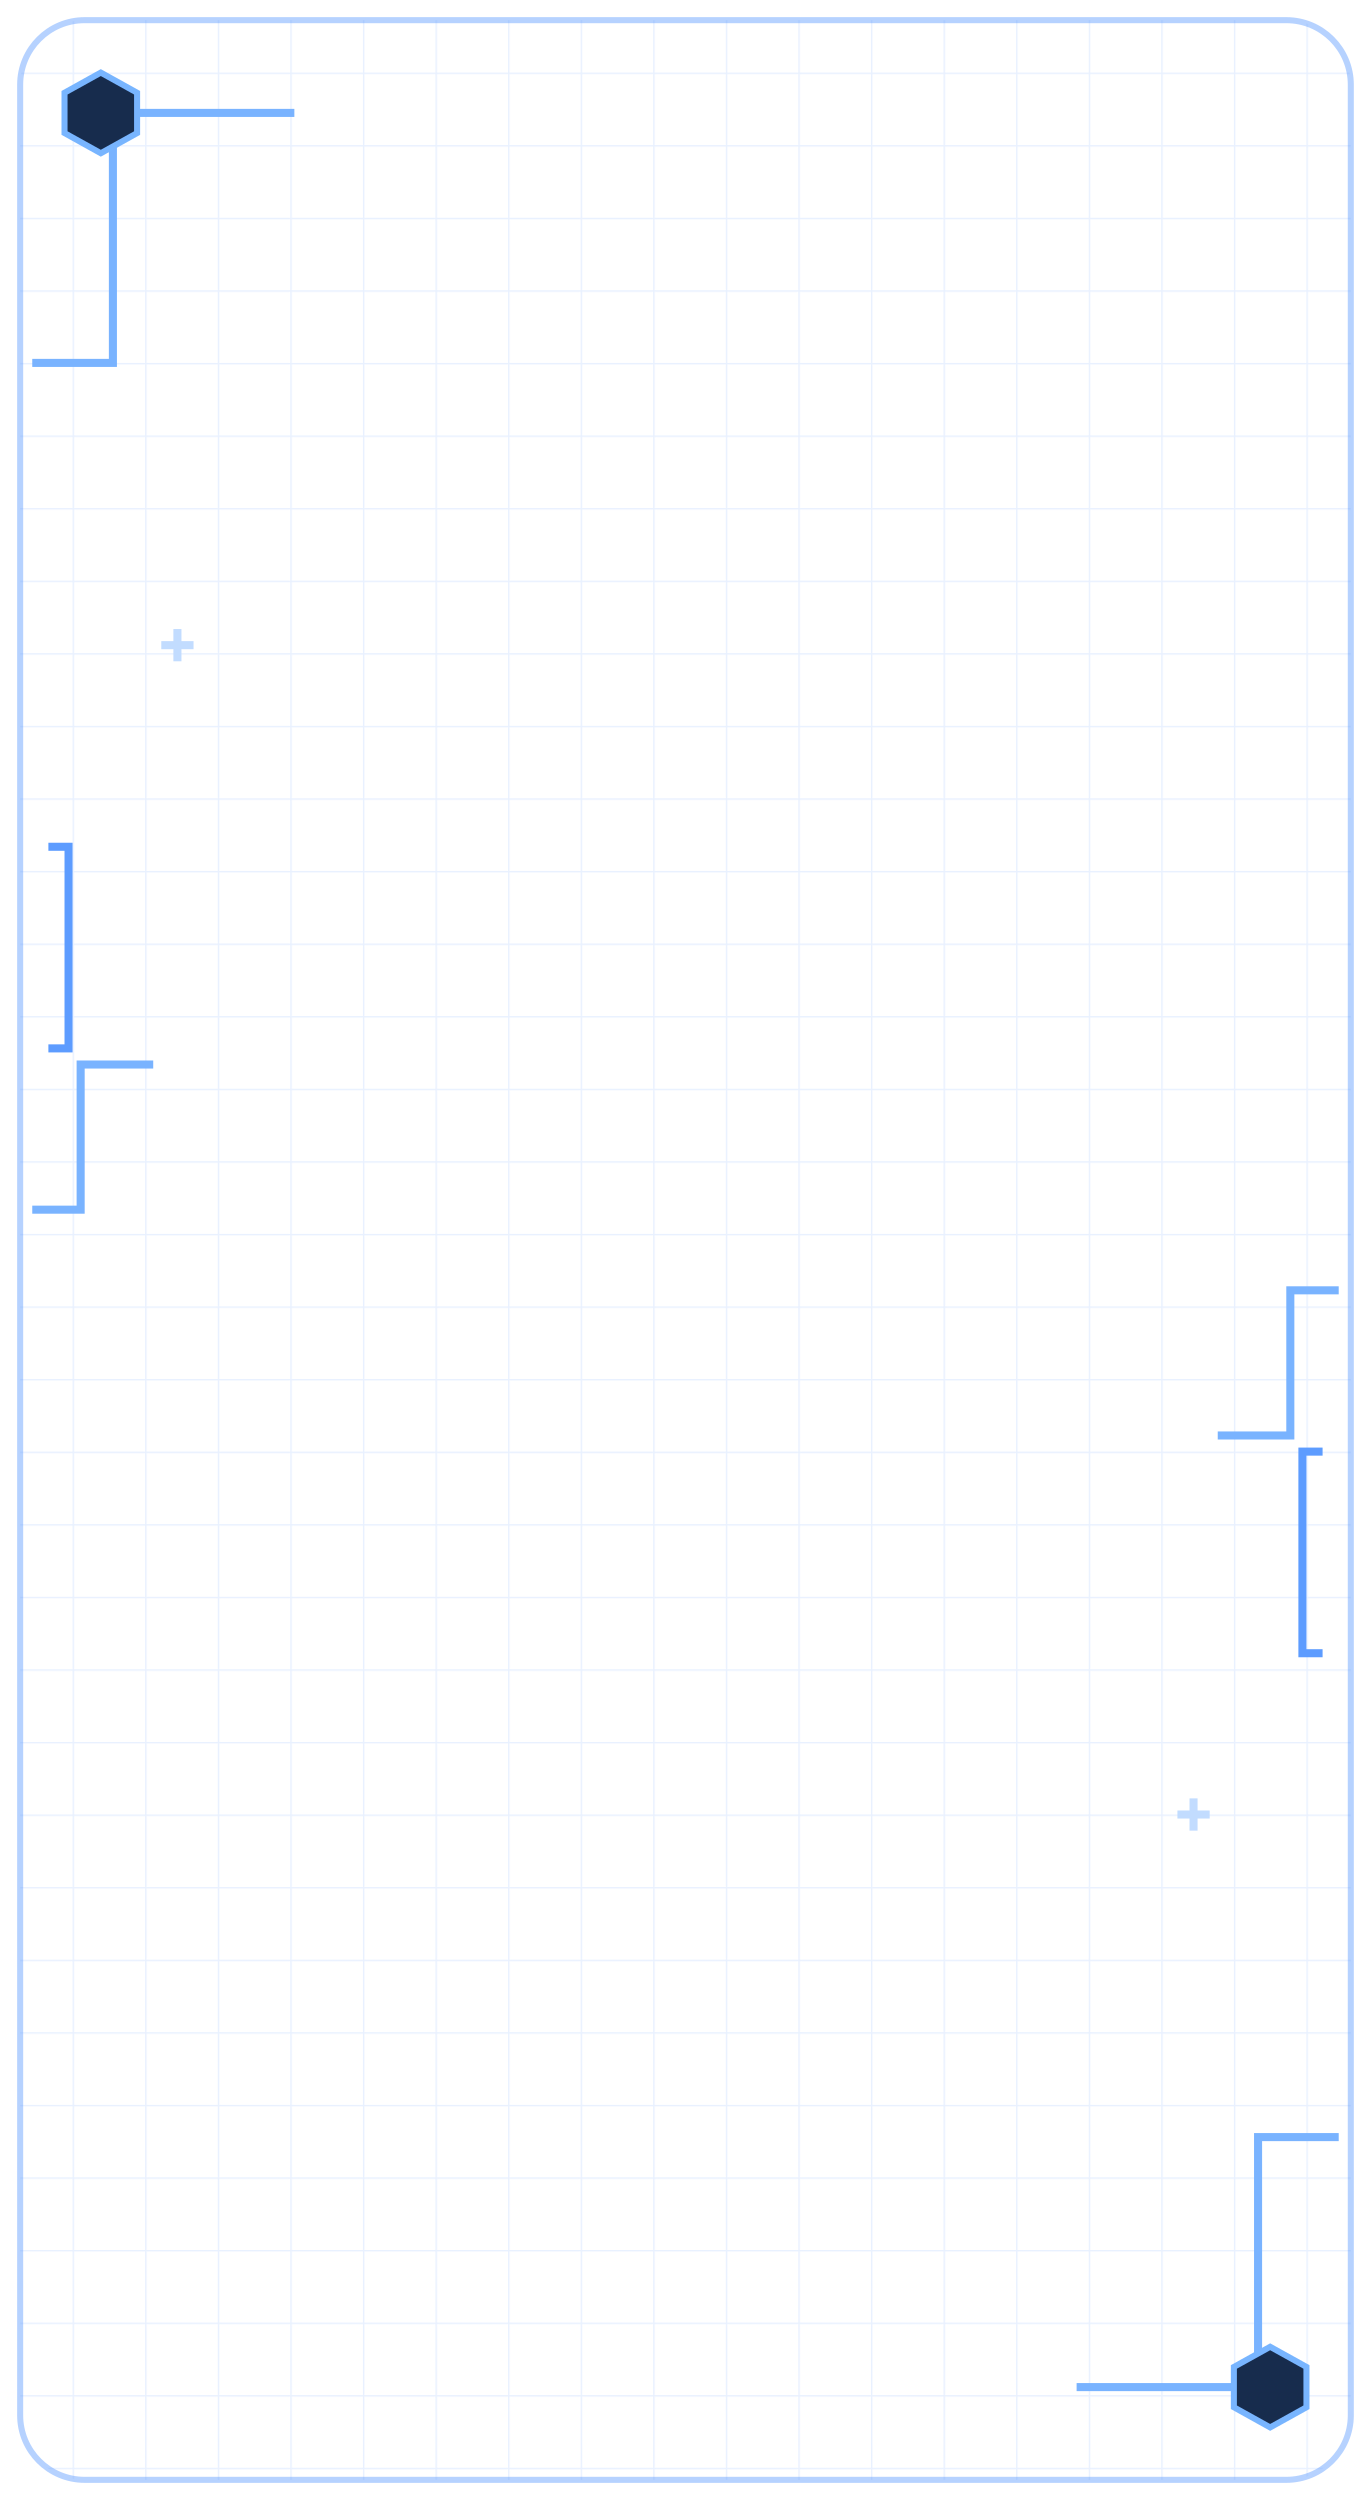
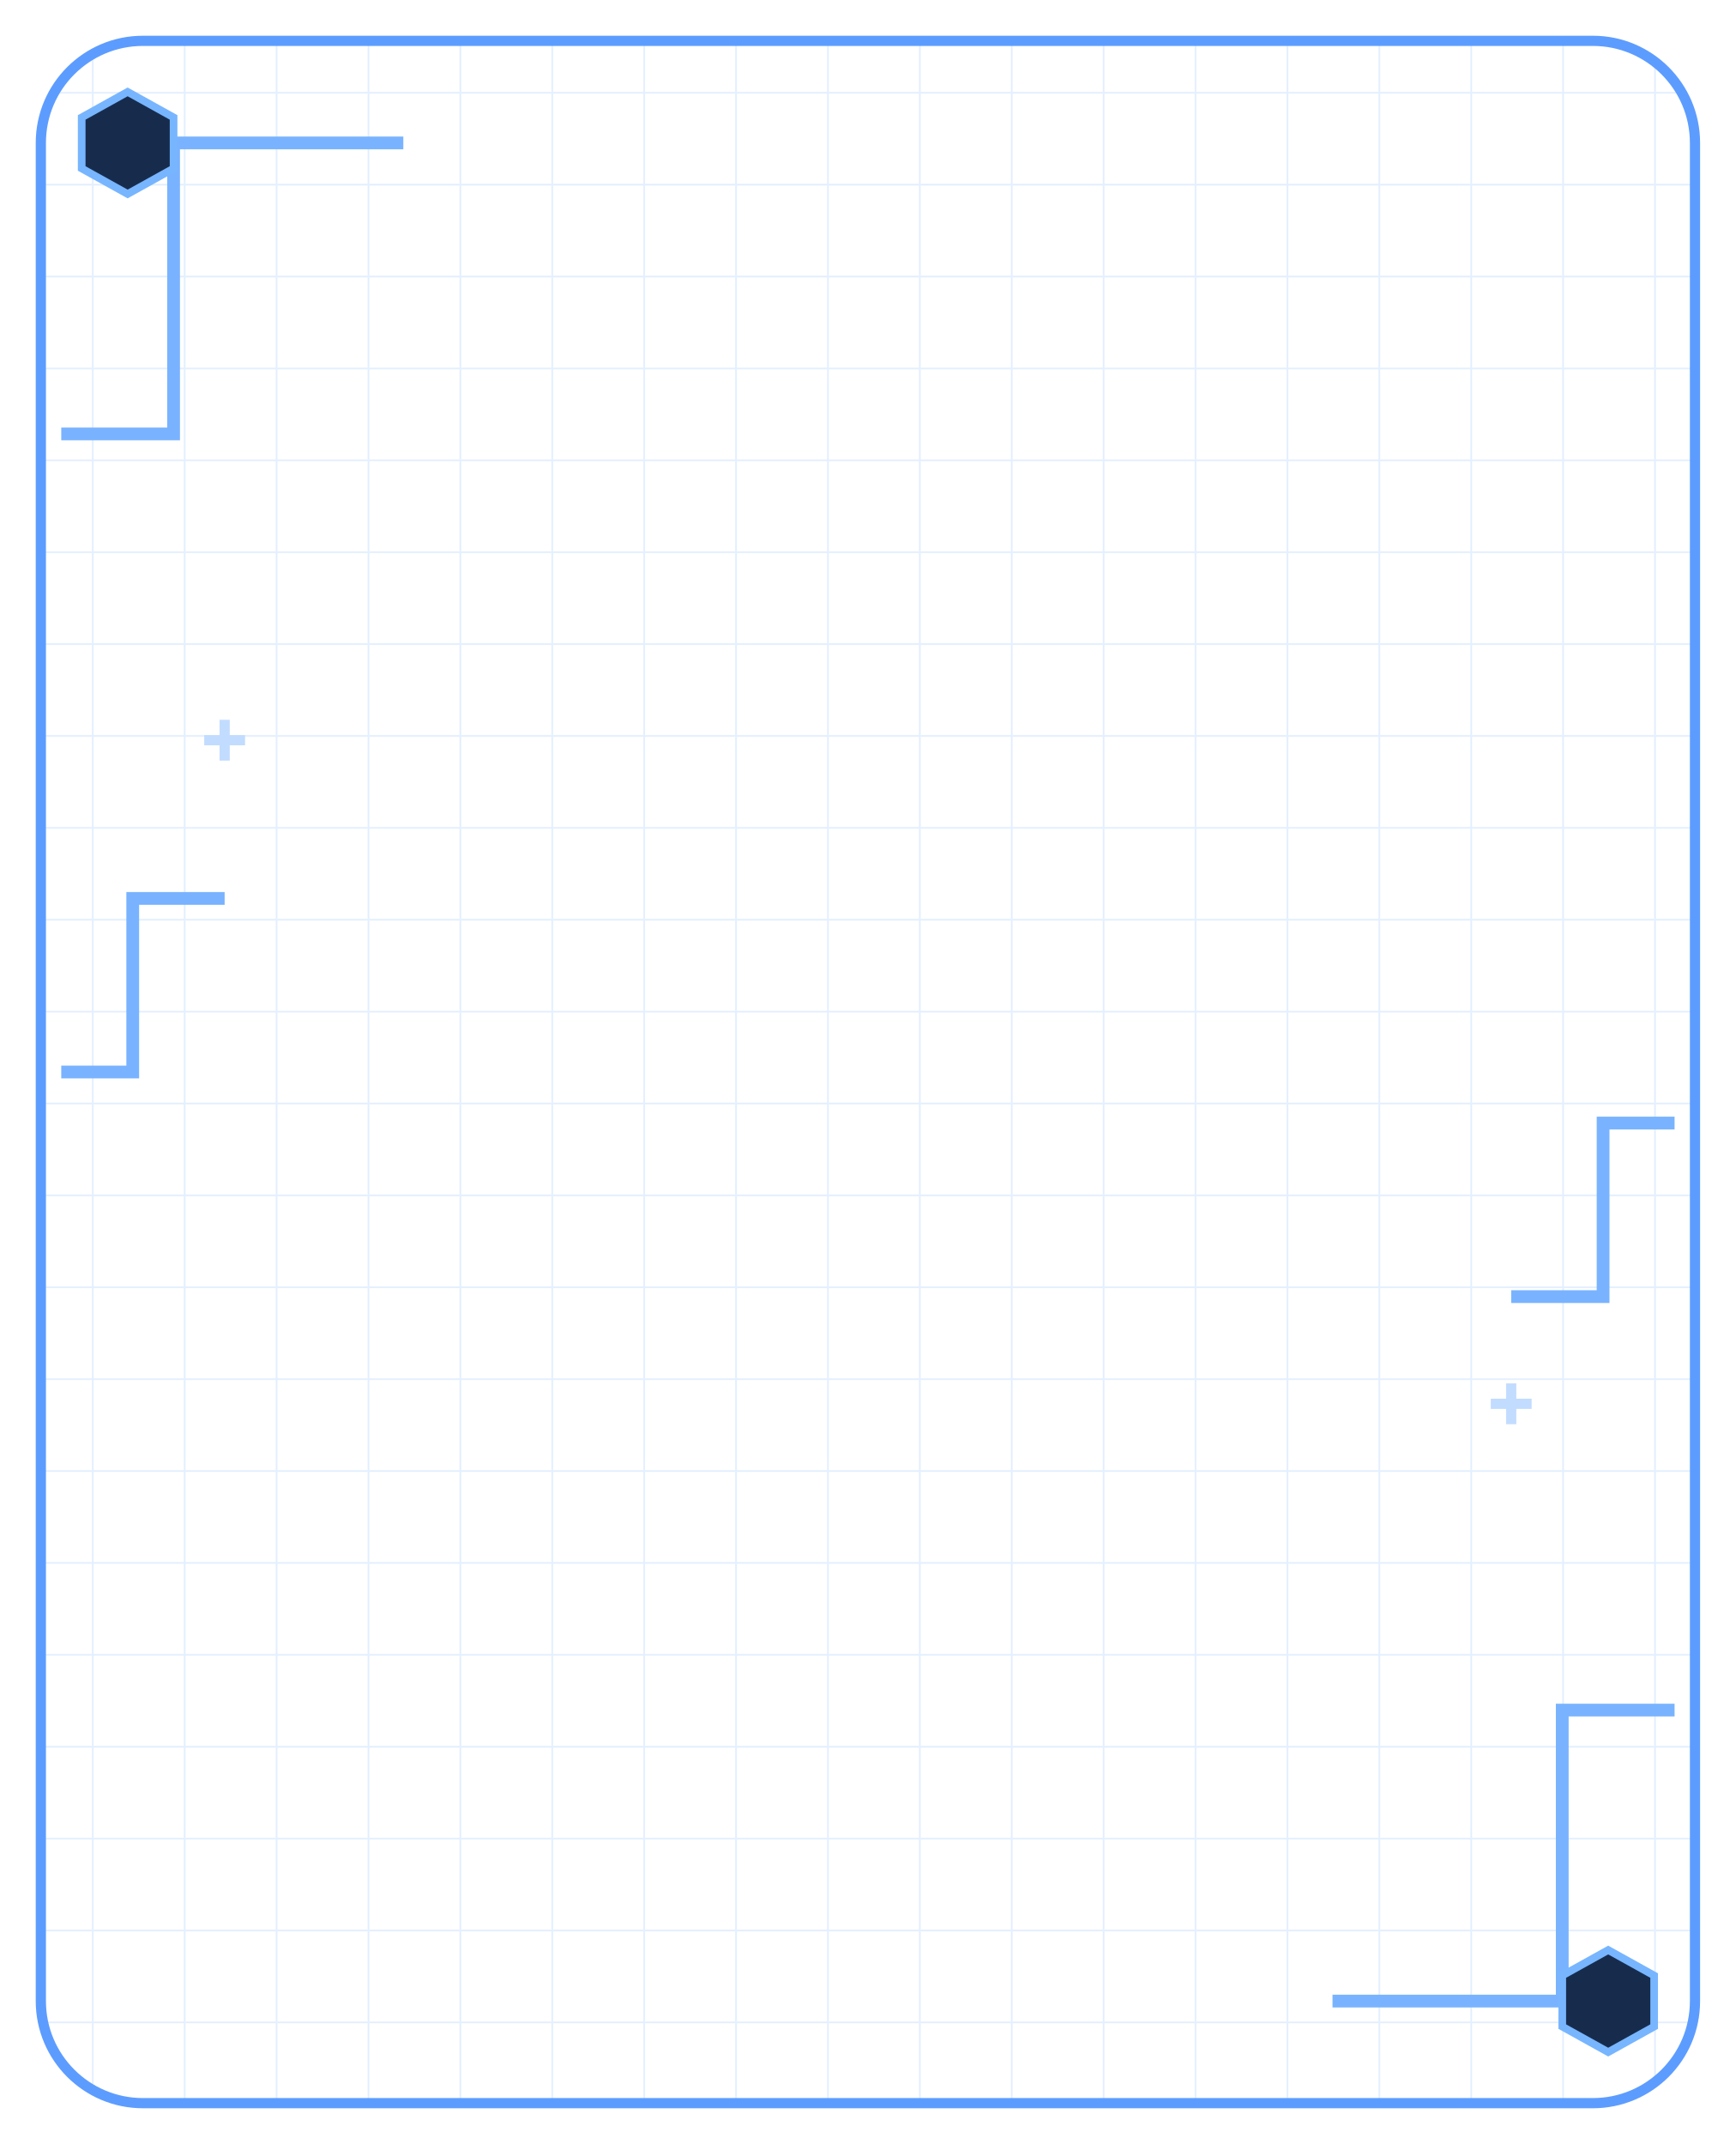
- <svg xmlns="http://www.w3.org/2000/svg" viewBox="0 0 340 620" preserveAspectRatio="none">
+ <svg xmlns="http://www.w3.org/2000/svg" viewBox="0 0 340 420" width="340" height="420" preserveAspectRatio="xMidYMid meet">
  <defs>
    <pattern id="grid" width="18" height="18" patternUnits="userSpaceOnUse">
-       <path d="M18 0H0V18" fill="none" stroke="#5d9cff" stroke-opacity=".14" stroke-width=".7" />
+       <path d="M18 0H0V18" fill="none" stroke="#5d9cff" stroke-opacity=".16" stroke-width=".7" />
    </pattern>
  </defs>
-   <rect x="5" y="5" width="330" height="610" rx="16" fill="url(#grid)" stroke="#5d9cff" stroke-opacity=".45" stroke-width="1.5" />
-   <path d="M8 90h20V28h45M332 530h-20v62h-45M8 300h12v-36h18M332 320h-12v36h-18" fill="none" stroke="#79b3ff" stroke-width="2" />
+   <rect x="8" y="8" width="324" height="404" rx="20" fill="url(#grid)" stroke="#5d9cff" stroke-width="2" />
+   <path d="M12 85h22V28h45M328 335h-22v57h-45M12 210h14v-34h18M328 220h-14v34h-18" fill="none" stroke="#79b3ff" stroke-width="2.5" />
  <g fill="#172c4d" stroke="#78b5ff" stroke-width="1.5">
-     <path d="M25 18l9 5v10l-9 5-9-5V23zM315 582l9 5v10l-9 5-9-5v-10z" />
+     <path d="M25 18l9 5v10l-9 5-9-5V23zM315 382l9 5v10l-9 5-9-5v-10z" />
  </g>
-   <path d="M40 160h8m-4-4v8M292 450h8m-4-4v8" stroke="#c2dcff" stroke-width="2" />
-   <path d="M12 210h5v50h-5M328 410h-5v-50h5" fill="none" stroke="#5d9cff" stroke-width="2" />
+   <path d="M40 145h8m-4-4v8M292 275h8m-4-4v8" stroke="#c2dcff" stroke-width="2" />
</svg>
